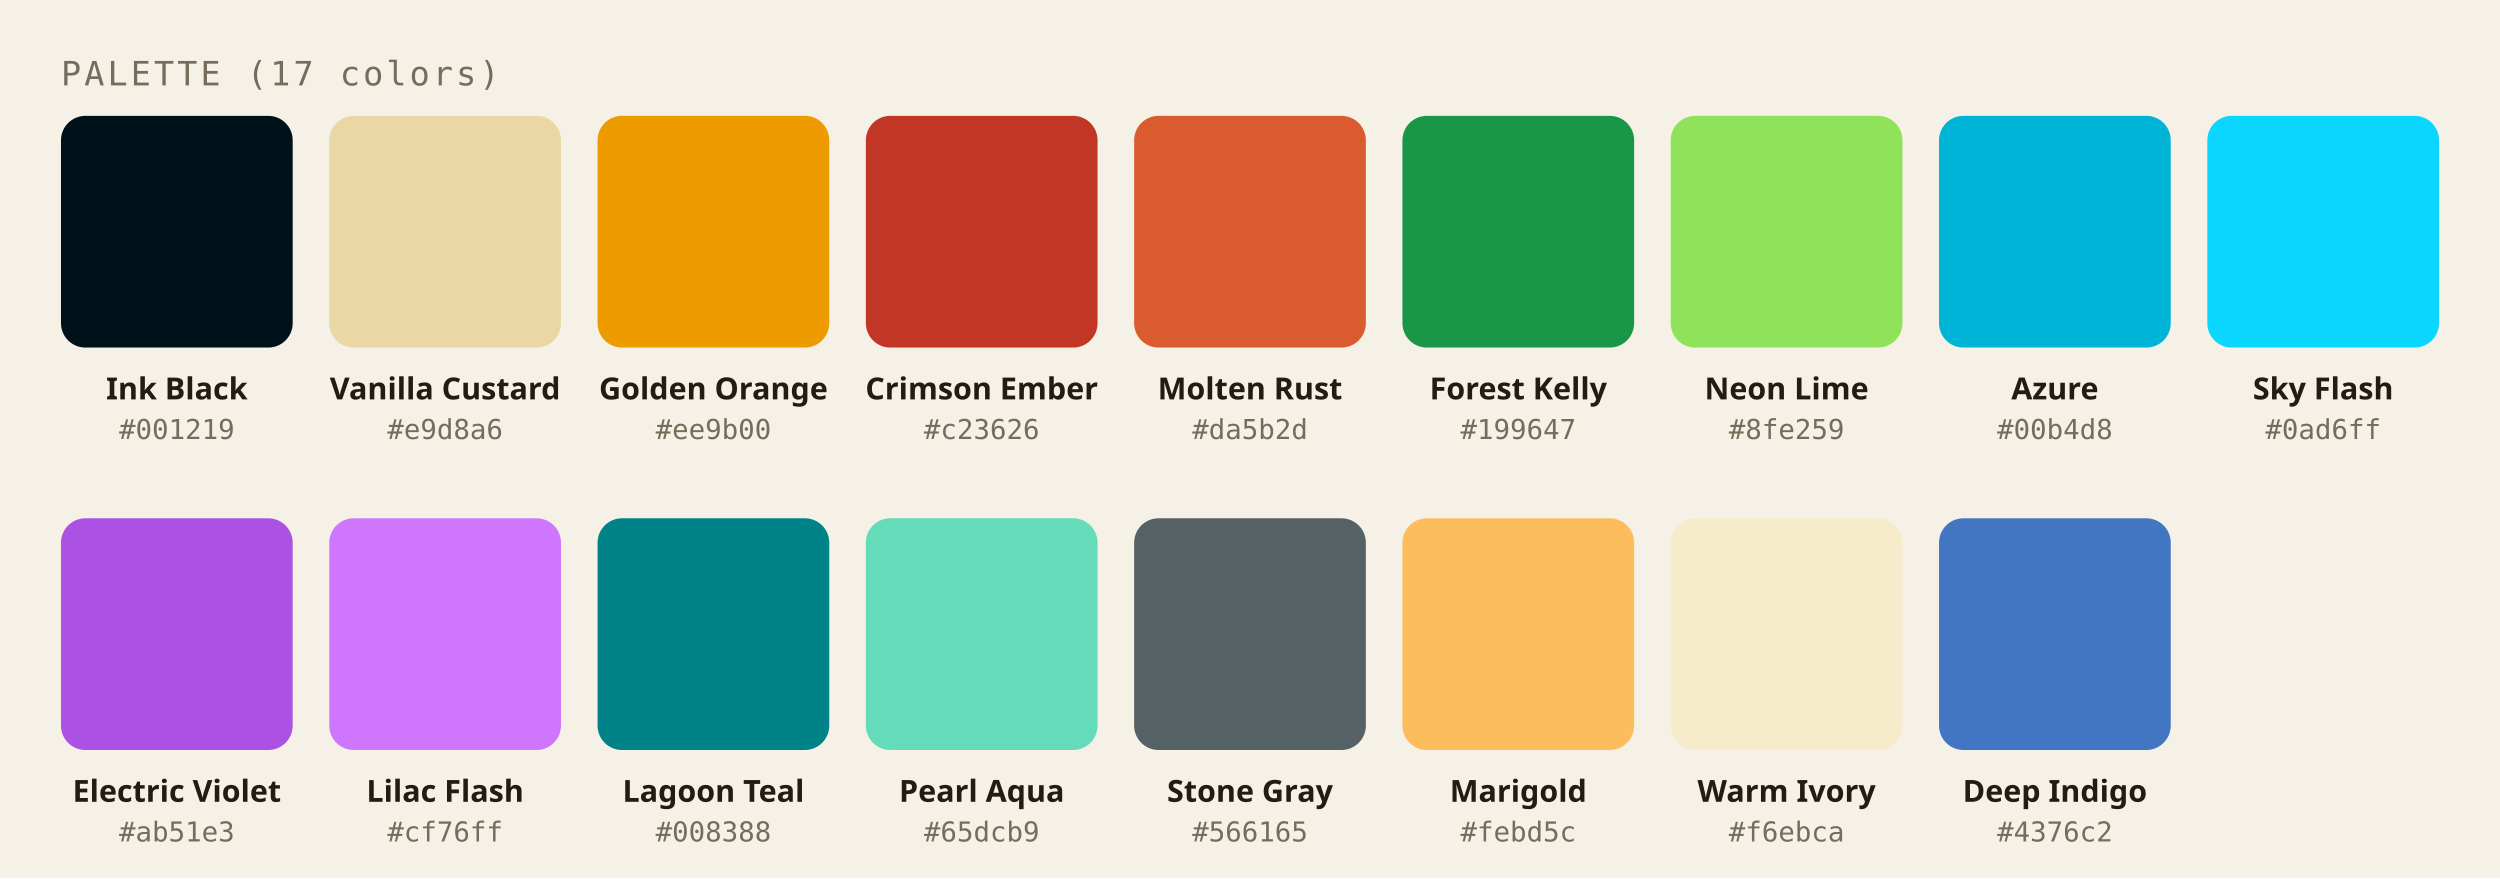
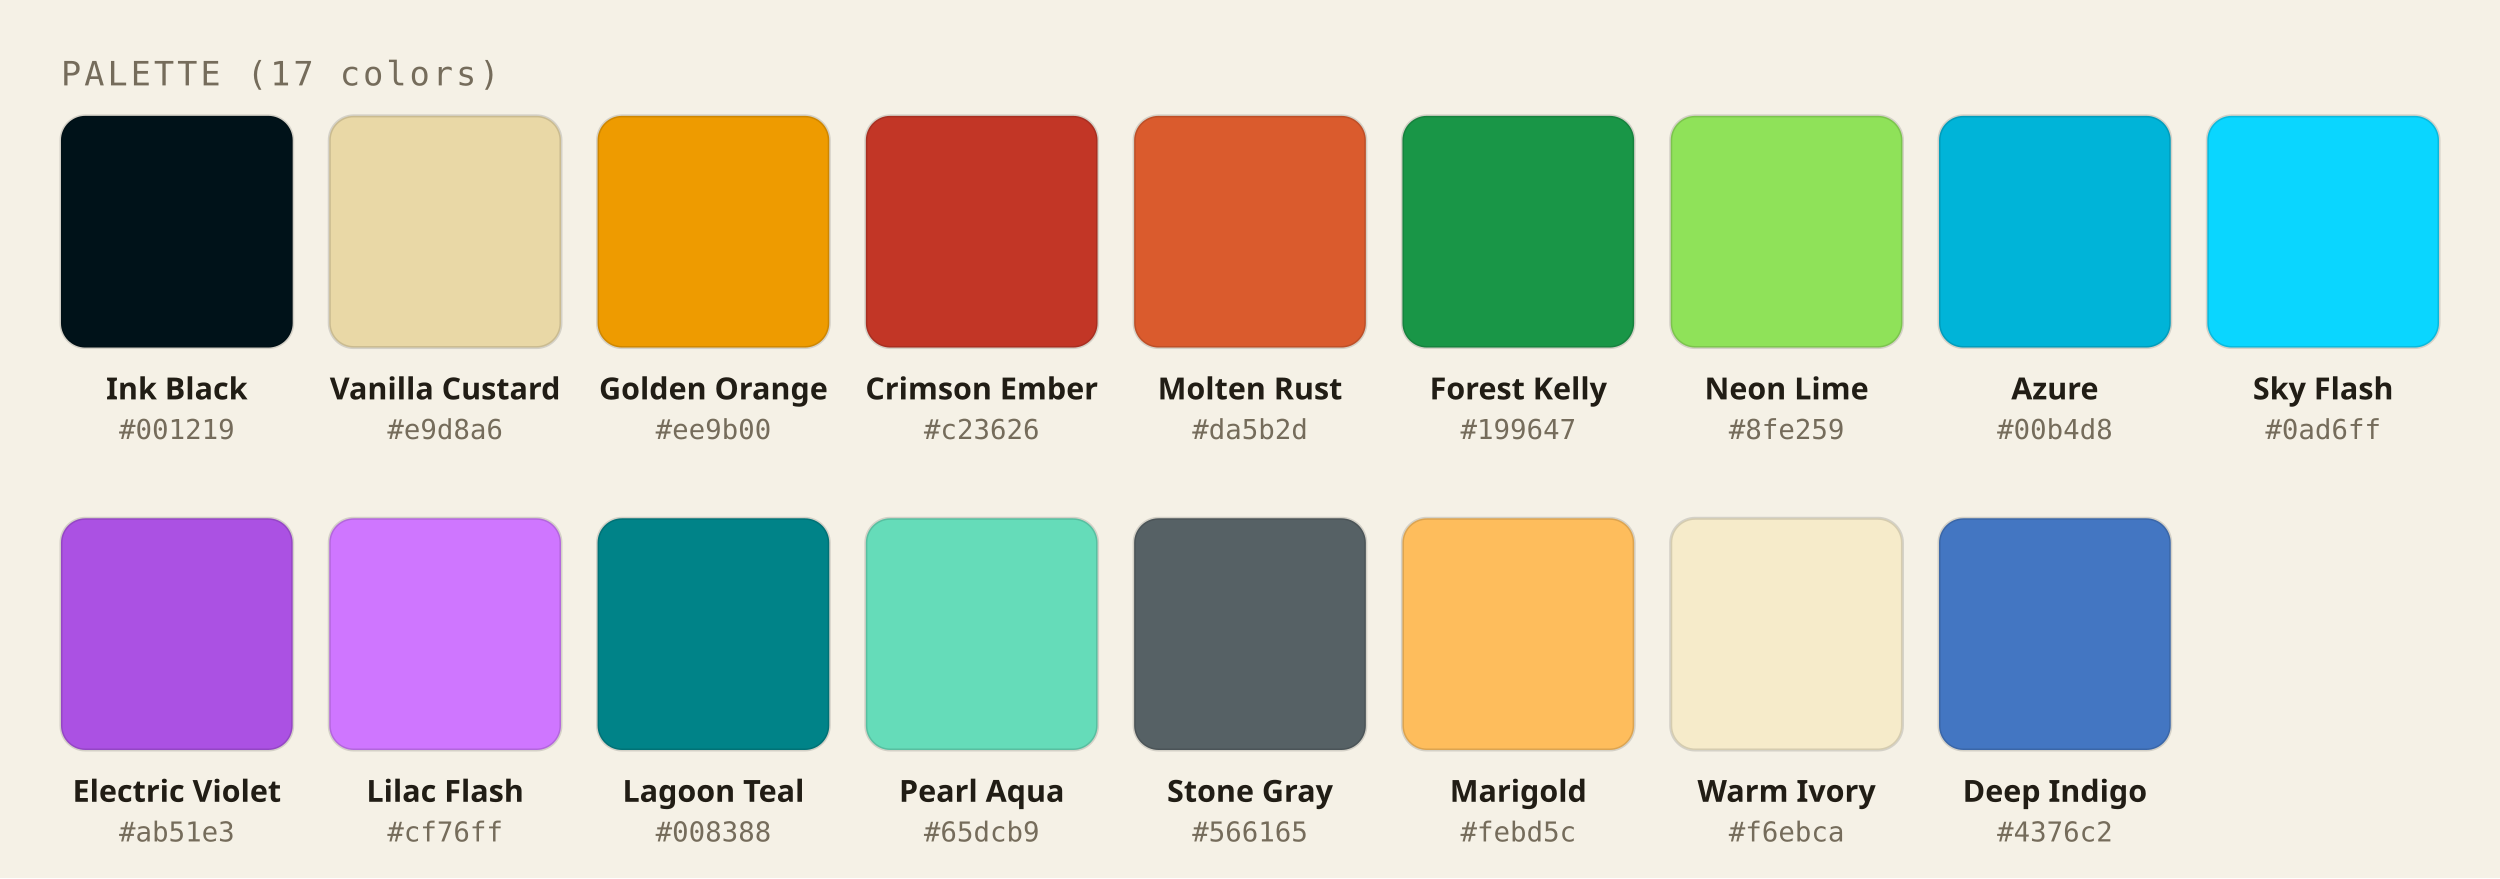
<svg xmlns="http://www.w3.org/2000/svg" width="820" height="288" viewBox="0 0 820 288">
  <rect width="820" height="288" fill="#f5f1e6" />
  <text x="20" y="28" font-family="IBM Plex Mono, monospace" font-size="11" fill="#756c5b" letter-spacing="1">PALETTE (17 colors)</text>
-   <rect x="20" y="38" width="76" height="76" rx="8" fill="#001219" />
+   <rect x="20" y="38" width="76" height="76" rx="8" fill="#001219" stroke="#00000022" />
  <text x="58.0" y="131" font-family="IBM Plex Sans, sans-serif" font-size="10" font-weight="600" fill="#211d15" text-anchor="middle">Ink Black</text>
  <text x="58.0" y="144" font-family="IBM Plex Mono, monospace" font-size="9" fill="#756c5b" text-anchor="middle">#001219</text>
-   <rect x="108" y="38" width="76" height="76" rx="8" fill="#e9d8a6" />
+   <rect x="108" y="38" width="76" height="76" rx="8" fill="#e9d8a6" stroke="#00000022" />
  <text x="146.0" y="131" font-family="IBM Plex Sans, sans-serif" font-size="10" font-weight="600" fill="#211d15" text-anchor="middle">Vanilla Custard</text>
  <text x="146.0" y="144" font-family="IBM Plex Mono, monospace" font-size="9" fill="#756c5b" text-anchor="middle">#e9d8a6</text>
-   <rect x="196" y="38" width="76" height="76" rx="8" fill="#ee9b00" />
+   <rect x="196" y="38" width="76" height="76" rx="8" fill="#ee9b00" stroke="#00000022" />
  <text x="234.0" y="131" font-family="IBM Plex Sans, sans-serif" font-size="10" font-weight="600" fill="#211d15" text-anchor="middle">Golden Orange</text>
  <text x="234.0" y="144" font-family="IBM Plex Mono, monospace" font-size="9" fill="#756c5b" text-anchor="middle">#ee9b00</text>
-   <rect x="284" y="38" width="76" height="76" rx="8" fill="#c23626" />
+   <rect x="284" y="38" width="76" height="76" rx="8" fill="#c23626" stroke="#00000022" />
  <text x="322.0" y="131" font-family="IBM Plex Sans, sans-serif" font-size="10" font-weight="600" fill="#211d15" text-anchor="middle">Crimson Ember</text>
  <text x="322.0" y="144" font-family="IBM Plex Mono, monospace" font-size="9" fill="#756c5b" text-anchor="middle">#c23626</text>
-   <rect x="372" y="38" width="76" height="76" rx="8" fill="#da5b2d" />
+   <rect x="372" y="38" width="76" height="76" rx="8" fill="#da5b2d" stroke="#00000022" />
  <text x="410.0" y="131" font-family="IBM Plex Sans, sans-serif" font-size="10" font-weight="600" fill="#211d15" text-anchor="middle">Molten Rust</text>
  <text x="410.0" y="144" font-family="IBM Plex Mono, monospace" font-size="9" fill="#756c5b" text-anchor="middle">#da5b2d</text>
-   <rect x="460" y="38" width="76" height="76" rx="8" fill="#199647" />
+   <rect x="460" y="38" width="76" height="76" rx="8" fill="#199647" stroke="#00000022" />
  <text x="498.0" y="131" font-family="IBM Plex Sans, sans-serif" font-size="10" font-weight="600" fill="#211d15" text-anchor="middle">Forest Kelly</text>
  <text x="498.0" y="144" font-family="IBM Plex Mono, monospace" font-size="9" fill="#756c5b" text-anchor="middle">#199647</text>
-   <rect x="548" y="38" width="76" height="76" rx="8" fill="#8fe259" />
+   <rect x="548" y="38" width="76" height="76" rx="8" fill="#8fe259" stroke="#00000022" />
  <text x="586.0" y="131" font-family="IBM Plex Sans, sans-serif" font-size="10" font-weight="600" fill="#211d15" text-anchor="middle">Neon Lime</text>
  <text x="586.0" y="144" font-family="IBM Plex Mono, monospace" font-size="9" fill="#756c5b" text-anchor="middle">#8fe259</text>
-   <rect x="636" y="38" width="76" height="76" rx="8" fill="#00b4d8" />
+   <rect x="636" y="38" width="76" height="76" rx="8" fill="#00b4d8" stroke="#00000022" />
  <text x="674.0" y="131" font-family="IBM Plex Sans, sans-serif" font-size="10" font-weight="600" fill="#211d15" text-anchor="middle">Azure</text>
  <text x="674.0" y="144" font-family="IBM Plex Mono, monospace" font-size="9" fill="#756c5b" text-anchor="middle">#00b4d8</text>
-   <rect x="724" y="38" width="76" height="76" rx="8" fill="#0ad6ff" />
+   <rect x="724" y="38" width="76" height="76" rx="8" fill="#0ad6ff" stroke="#00000022" />
  <text x="762.0" y="131" font-family="IBM Plex Sans, sans-serif" font-size="10" font-weight="600" fill="#211d15" text-anchor="middle">Sky Flash</text>
  <text x="762.0" y="144" font-family="IBM Plex Mono, monospace" font-size="9" fill="#756c5b" text-anchor="middle">#0ad6ff</text>
-   <rect x="20" y="170" width="76" height="76" rx="8" fill="#ab51e3" />
+   <rect x="20" y="170" width="76" height="76" rx="8" fill="#ab51e3" stroke="#00000022" />
  <text x="58.0" y="263" font-family="IBM Plex Sans, sans-serif" font-size="10" font-weight="600" fill="#211d15" text-anchor="middle">Electric Violet</text>
  <text x="58.0" y="276" font-family="IBM Plex Mono, monospace" font-size="9" fill="#756c5b" text-anchor="middle">#ab51e3</text>
-   <rect x="108" y="170" width="76" height="76" rx="8" fill="#cf76ff" />
+   <rect x="108" y="170" width="76" height="76" rx="8" fill="#cf76ff" stroke="#00000022" />
  <text x="146.0" y="263" font-family="IBM Plex Sans, sans-serif" font-size="10" font-weight="600" fill="#211d15" text-anchor="middle">Lilac Flash</text>
  <text x="146.0" y="276" font-family="IBM Plex Mono, monospace" font-size="9" fill="#756c5b" text-anchor="middle">#cf76ff</text>
-   <rect x="196" y="170" width="76" height="76" rx="8" fill="#008388" />
+   <rect x="196" y="170" width="76" height="76" rx="8" fill="#008388" stroke="#00000022" />
  <text x="234.0" y="263" font-family="IBM Plex Sans, sans-serif" font-size="10" font-weight="600" fill="#211d15" text-anchor="middle">Lagoon Teal</text>
  <text x="234.0" y="276" font-family="IBM Plex Mono, monospace" font-size="9" fill="#756c5b" text-anchor="middle">#008388</text>
-   <rect x="284" y="170" width="76" height="76" rx="8" fill="#65dcb9" />
+   <rect x="284" y="170" width="76" height="76" rx="8" fill="#65dcb9" stroke="#00000022" />
  <text x="322.0" y="263" font-family="IBM Plex Sans, sans-serif" font-size="10" font-weight="600" fill="#211d15" text-anchor="middle">Pearl Aqua</text>
  <text x="322.0" y="276" font-family="IBM Plex Mono, monospace" font-size="9" fill="#756c5b" text-anchor="middle">#65dcb9</text>
-   <rect x="372" y="170" width="76" height="76" rx="8" fill="#566165" />
+   <rect x="372" y="170" width="76" height="76" rx="8" fill="#566165" stroke="#00000022" />
  <text x="410.0" y="263" font-family="IBM Plex Sans, sans-serif" font-size="10" font-weight="600" fill="#211d15" text-anchor="middle">Stone Gray</text>
  <text x="410.0" y="276" font-family="IBM Plex Mono, monospace" font-size="9" fill="#756c5b" text-anchor="middle">#566165</text>
-   <rect x="460" y="170" width="76" height="76" rx="8" fill="#febd5c" />
+   <rect x="460" y="170" width="76" height="76" rx="8" fill="#febd5c" stroke="#00000022" />
  <text x="498.0" y="263" font-family="IBM Plex Sans, sans-serif" font-size="10" font-weight="600" fill="#211d15" text-anchor="middle">Marigold</text>
  <text x="498.0" y="276" font-family="IBM Plex Mono, monospace" font-size="9" fill="#756c5b" text-anchor="middle">#febd5c</text>
-   <rect x="548" y="170" width="76" height="76" rx="8" fill="#f6ebca" />
+   <rect x="548" y="170" width="76" height="76" rx="8" fill="#f6ebca" stroke="#00000022" />
  <text x="586.0" y="263" font-family="IBM Plex Sans, sans-serif" font-size="10" font-weight="600" fill="#211d15" text-anchor="middle">Warm Ivory</text>
  <text x="586.0" y="276" font-family="IBM Plex Mono, monospace" font-size="9" fill="#756c5b" text-anchor="middle">#f6ebca</text>
-   <rect x="636" y="170" width="76" height="76" rx="8" fill="#4376c2" />
+   <rect x="636" y="170" width="76" height="76" rx="8" fill="#4376c2" stroke="#00000022" />
  <text x="674.0" y="263" font-family="IBM Plex Sans, sans-serif" font-size="10" font-weight="600" fill="#211d15" text-anchor="middle">Deep Indigo</text>
  <text x="674.0" y="276" font-family="IBM Plex Mono, monospace" font-size="9" fill="#756c5b" text-anchor="middle">#4376c2</text>
</svg>
